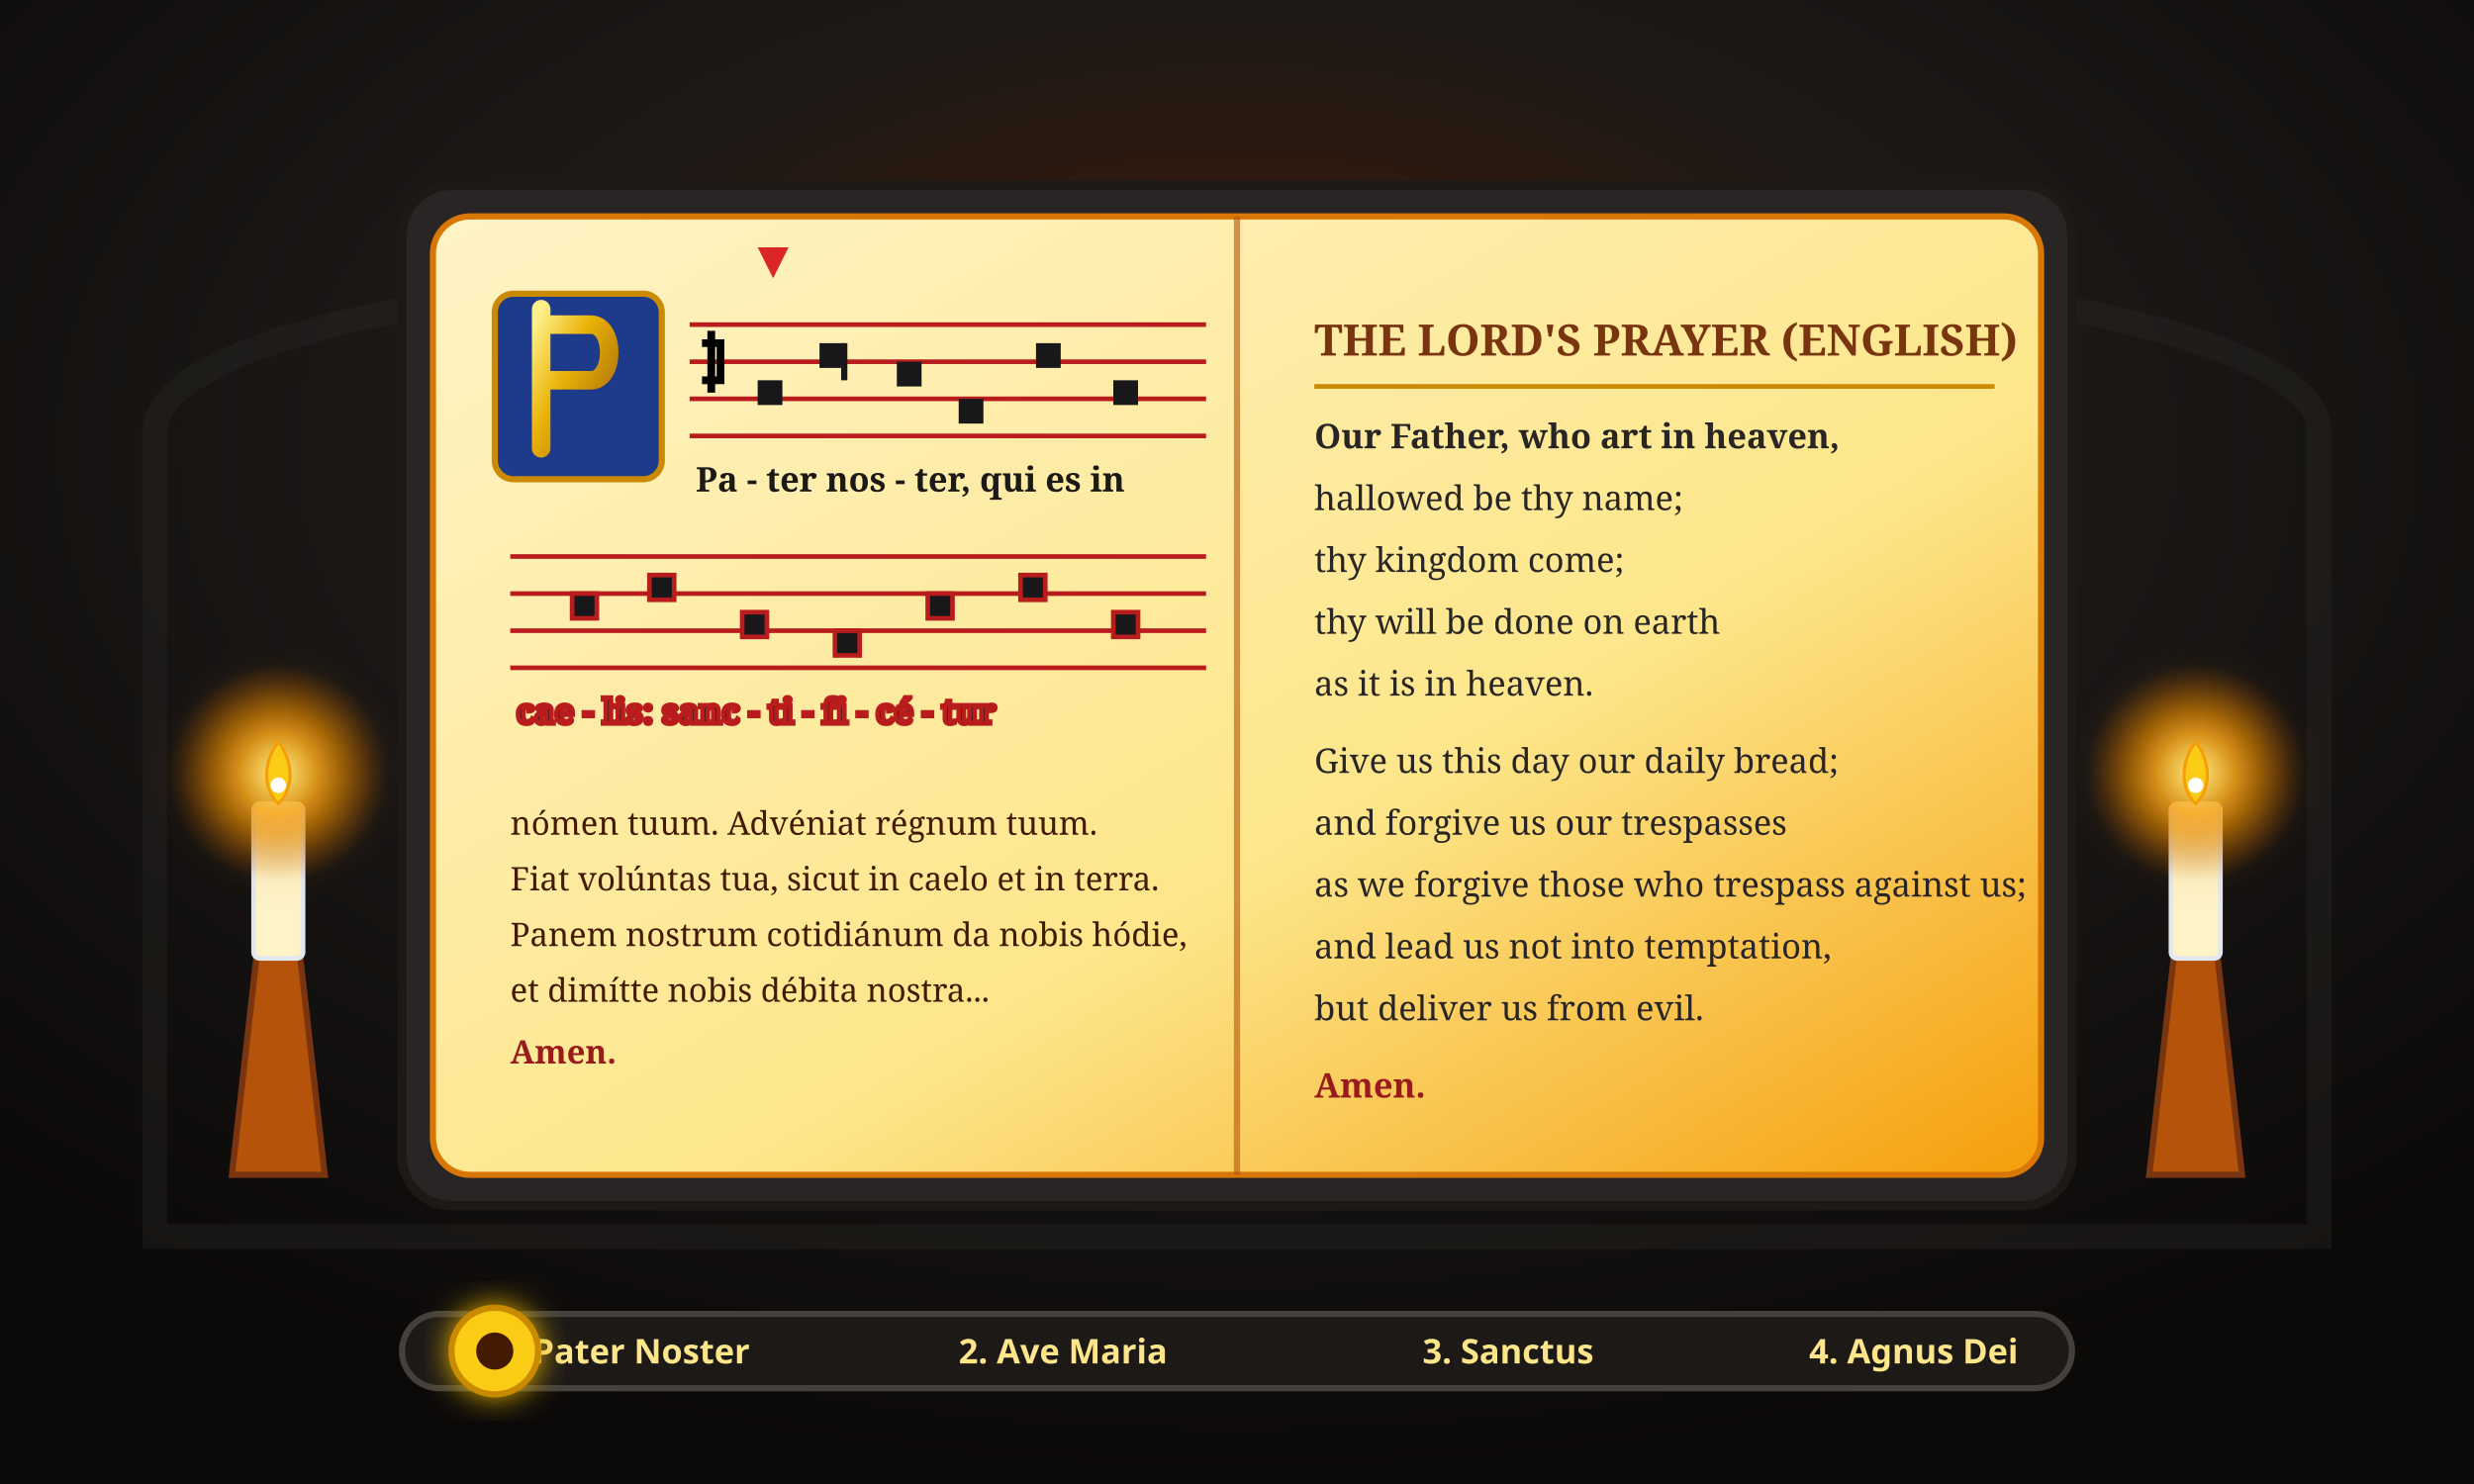
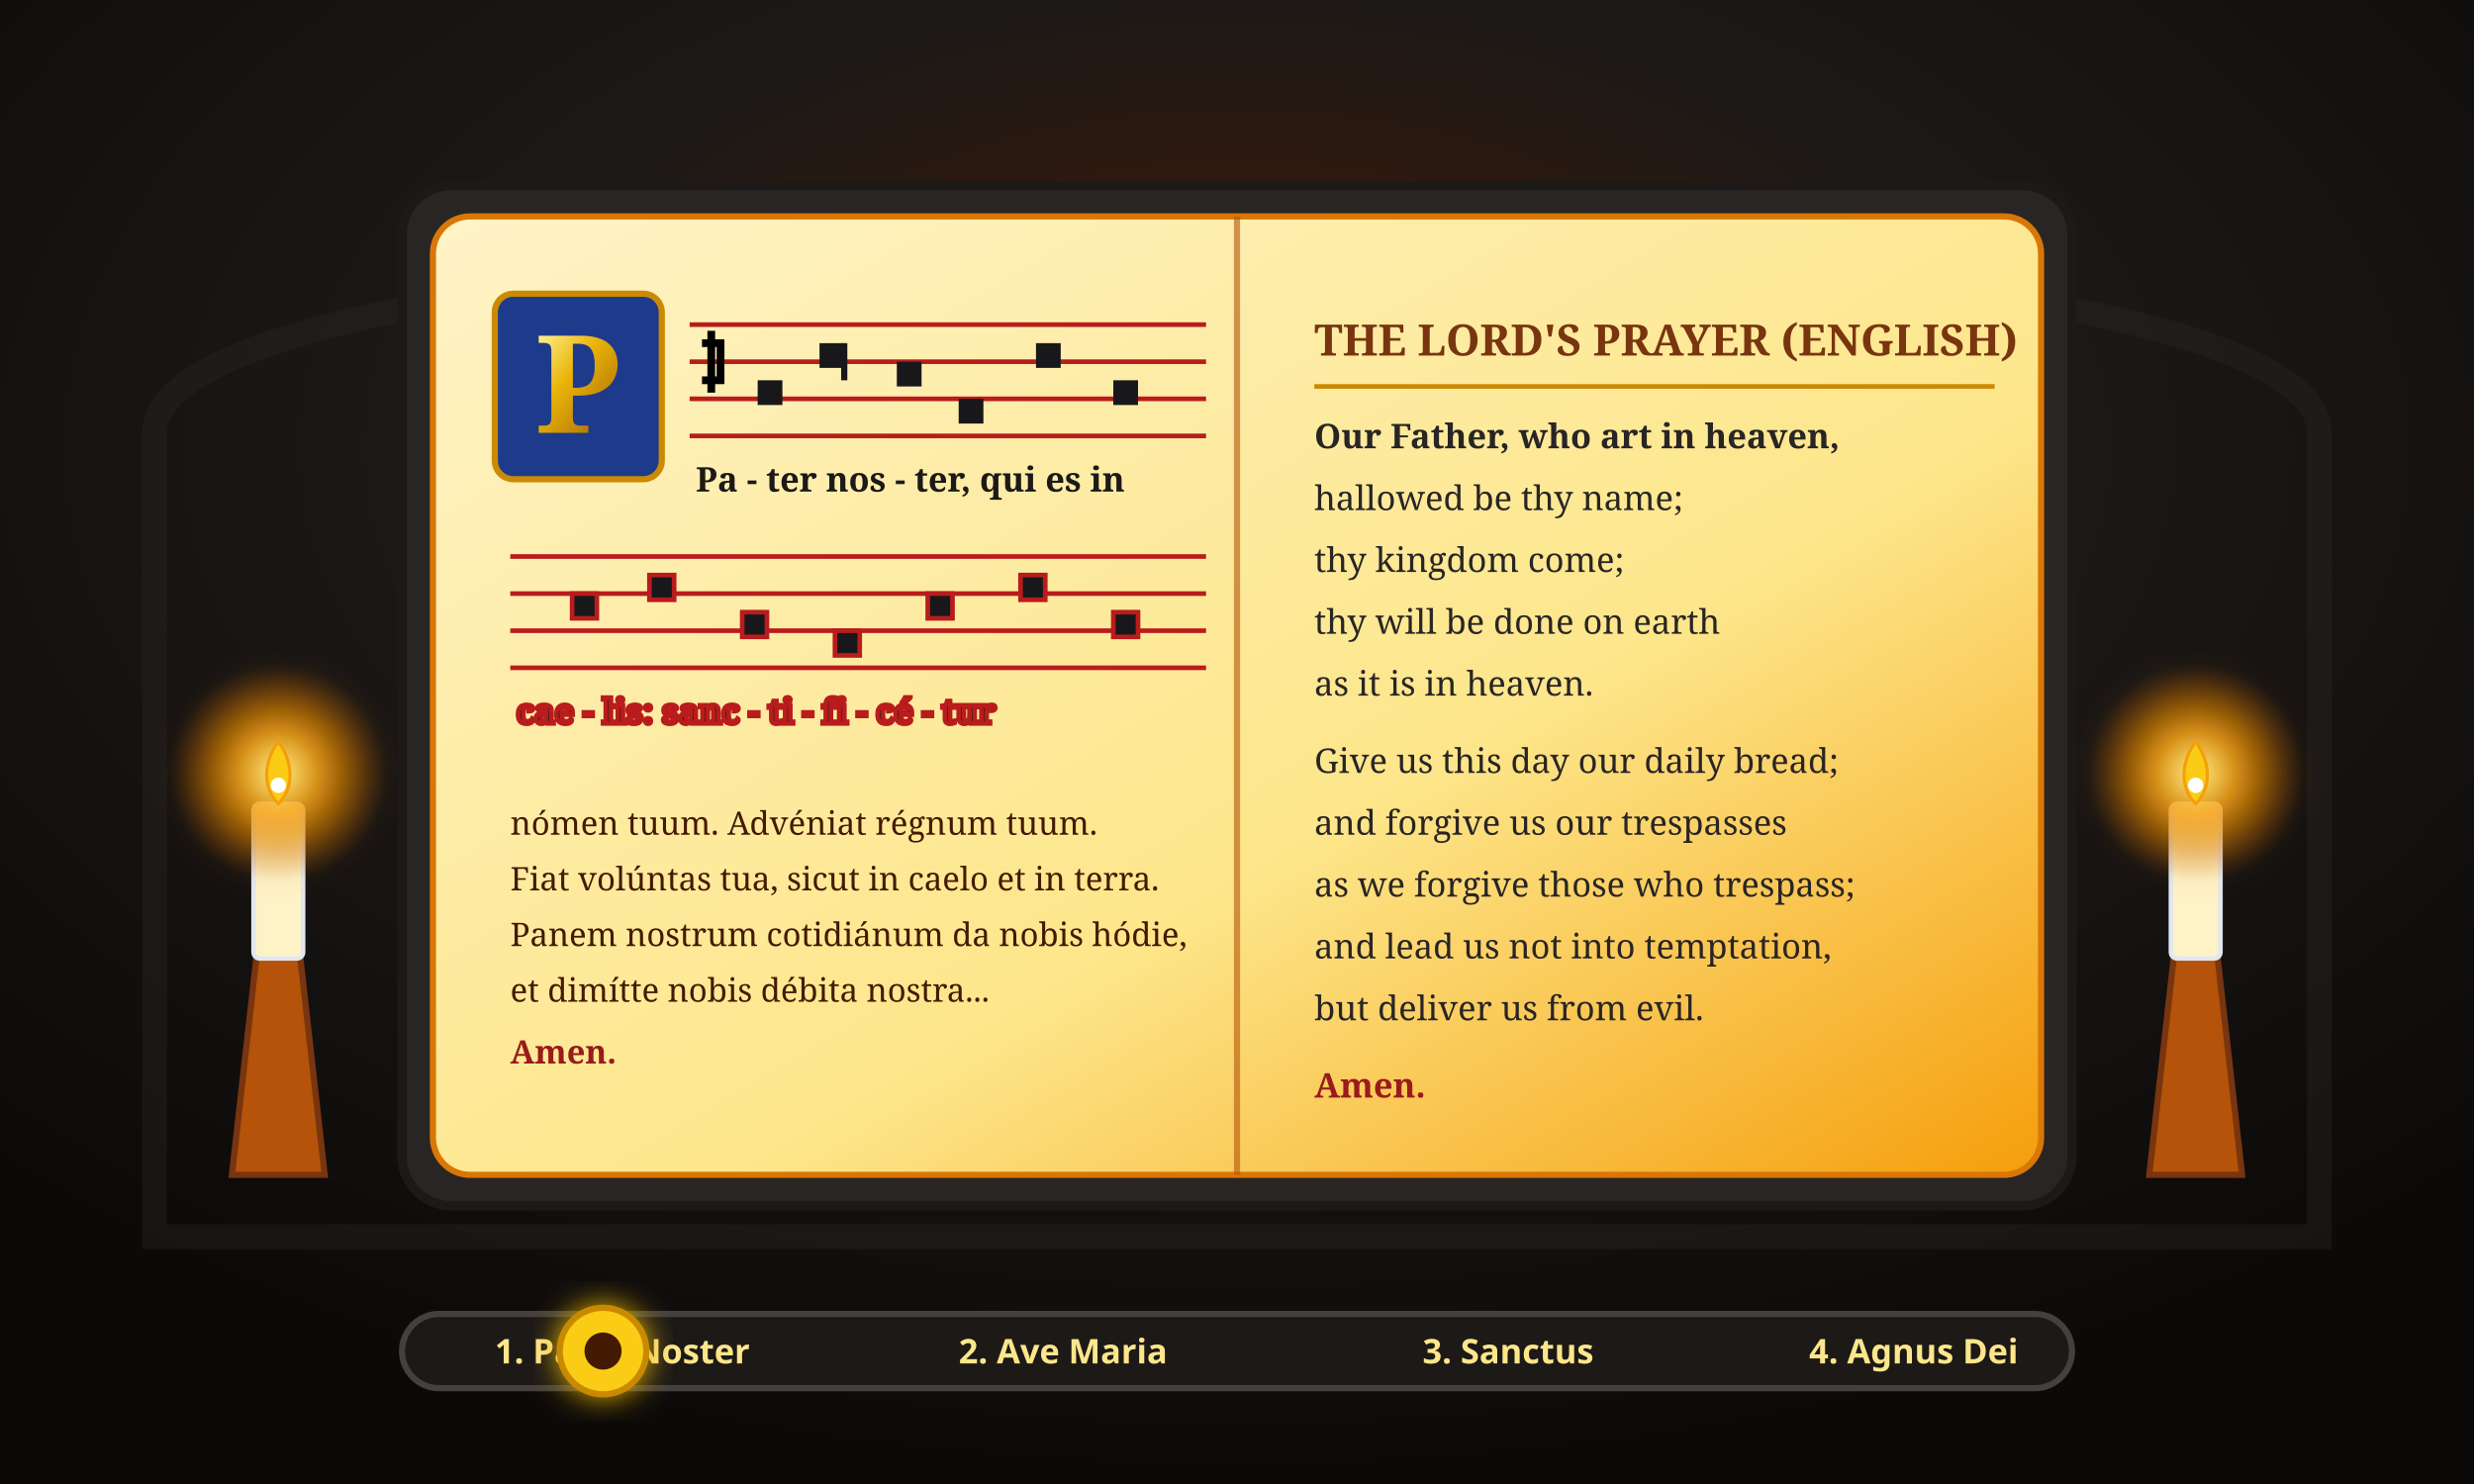
<svg xmlns="http://www.w3.org/2000/svg" viewBox="0 0 800 480">
  <defs>
    <radialGradient id="chapel-sky" cx="50%" cy="30%" r="70%">
      <stop offset="0%" stop-color="#451a03" />
      <stop offset="45%" stop-color="#1c1917" />
      <stop offset="100%" stop-color="#0c0a09" />
    </radialGradient>
    <radialGradient id="candle-flame-glow" cx="50%" cy="50%" r="50%">
      <stop offset="0%" stop-color="rgba(254, 240, 138, 0.95)" />
      <stop offset="40%" stop-color="rgba(245, 158, 11, 0.6)" />
      <stop offset="100%" stop-color="rgba(180, 83, 9, 0)" />
    </radialGradient>
    <linearGradient id="parchment-grad" x1="0%" y1="0%" x2="100%" y2="100%">
      <stop offset="0%" stop-color="#fef3c7" />
      <stop offset="60%" stop-color="#fde68a" />
      <stop offset="100%" stop-color="#f59e0b" />
    </linearGradient>
    <linearGradient id="gold-leaf-grad" x1="0%" y1="0%" x2="100%" y2="100%">
      <stop offset="0%" stop-color="#fef08a" />
      <stop offset="40%" stop-color="#eab308" />
      <stop offset="100%" stop-color="#a16207" />
    </linearGradient>
    <filter id="flame-glow" x="-30%" y="-30%" width="160%" height="160%">
      <feGaussianBlur stdDeviation="5" result="blur" />
      <feComposite in="SourceGraphic" in2="blur" operator="over" />
    </filter>
  </defs>
  <rect width="800" height="480" fill="url(#chapel-sky)" />
  <path d="M 50,400 L 50,140 C 50,60 750,60 750,140 L 750,400 Z" fill="none" stroke="#292524" stroke-width="8" opacity="0.4" />
  <g id="candle-left" transform="translate(90, 240)">
    <path d="M -15,140 L 15,140 L 6,60 L -6,60 Z" fill="#b45309" stroke="#78350f" stroke-width="2" />
    <rect x="-8" y="20" width="16" height="50" fill="#fef3c7" stroke="#e2e8f0" stroke-width="1.5" rx="2" />
-     <circle id="candle-halo" cx="0" cy="10" r="35" fill="url(#candle-flame-glow)" filter="url(#flame-glow)" />
+     <circle id="candle-halo-left" cx="0" cy="10" r="35" fill="url(#candle-flame-glow)" filter="url(#flame-glow)" />
    <path d="M 0,20 C -6,14 -4,5 0,0 C 4,5 6,14 0,20 Z" fill="#facc15" stroke="#f59e0b" stroke-width="1" />
    <circle cx="0" cy="14" r="2.5" fill="#ffffff" />
  </g>
  <g id="candle-right" transform="translate(710, 240)">
    <path d="M -15,140 L 15,140 L 6,60 L -6,60 Z" fill="#b45309" stroke="#78350f" stroke-width="2" />
    <rect x="-8" y="20" width="16" height="50" fill="#fef3c7" stroke="#e2e8f0" stroke-width="1.5" rx="2" />
-     <circle cx="0" cy="10" r="35" fill="url(#candle-flame-glow)" filter="url(#flame-glow)" />
+     <circle id="candle-halo-right" cx="0" cy="10" r="35" fill="url(#candle-flame-glow)" filter="url(#flame-glow)" />
    <path d="M 0,20 C -6,14 -4,5 0,0 C 4,5 6,14 0,20 Z" fill="#facc15" stroke="#f59e0b" stroke-width="1" />
    <circle cx="0" cy="14" r="2.5" fill="#ffffff" />
  </g>
  <g id="manuscript-codex" transform="translate(140, 70)">
    <rect x="-10" y="-10" width="540" height="330" rx="16" fill="#292524" stroke="#1c1917" stroke-width="3" />
-     <rect x="0" y="0" width="520" height="310" rx="12" fill="url(#parchment-grad)" stroke="#d97706" stroke-width="2" />
+     <rect id="manuscript-glow" x="0" y="0" width="520" height="310" rx="12" fill="url(#parchment-grad)" stroke="#d97706" stroke-width="2" />
    <line x1="260" y1="0" x2="260" y2="310" stroke="#b45309" stroke-width="2" opacity="0.6" />
    <g transform="translate(15, 15)">
      <rect x="5" y="10" width="54" height="60" rx="6" fill="#1e3a8a" stroke="#ca8a04" stroke-width="2" />
-       <path d="M 20,20 L 36,20 C 44,20 44,38 36,38 L 20,38 Z M 20,15 L 20,60" fill="none" stroke="url(#gold-leaf-grad)" stroke-width="6" stroke-linecap="round" />
+       <text id="chant-initial" x="32" y="55" fill="url(#gold-leaf-grad)" font-size="44" font-weight="bold" font-family="serif" text-anchor="middle">P</text>
      <g stroke="#b91c1c" stroke-width="1.5">
        <line x1="68" y1="20" x2="235" y2="20" />
        <line x1="68" y1="32" x2="235" y2="32" />
        <line x1="68" y1="44" x2="235" y2="44" />
        <line x1="68" y1="56" x2="235" y2="56" />
      </g>
      <path d="M 72,26 L 78,26 L 78,38 L 72,38 M 75,22 L 75,42" fill="none" stroke="#000000" stroke-width="2.5" />
-       <rect x="90" y="38" width="8" height="8" fill="#18181b" />
-       <rect x="110" y="26" width="8" height="8" fill="#18181b" />
-       <line x1="118" y1="26" x2="118" y2="38" stroke="#18181b" stroke-width="2" />
-       <rect x="135" y="32" width="8" height="8" fill="#18181b" />
-       <rect x="155" y="44" width="8" height="8" fill="#18181b" />
-       <rect x="180" y="26" width="8" height="8" fill="#18181b" />
-       <rect x="205" y="38" width="8" height="8" fill="#18181b" />
-       <text x="70" y="74" fill="#1c1917" font-size="11" font-weight="bold" font-family="serif">
+       <g fill="#18181b">
+         <rect x="90" y="38" width="8" height="8" />
+         <rect x="110" y="26" width="8" height="8" />
+         <line x1="118" y1="26" x2="118" y2="38" stroke="#18181b" stroke-width="2" />
+         <rect x="135" y="32" width="8" height="8" />
+         <rect x="155" y="44" width="8" height="8" />
+         <rect x="180" y="26" width="8" height="8" />
+         <rect x="205" y="38" width="8" height="8" />
+       </g>
+       <text id="chant-staff-line1" x="70" y="74" fill="#1c1917" font-size="11" font-weight="bold" font-family="serif">
        Pa - ter   nos - ter,   qui   es   in
      </text>
      <g stroke="#b91c1c" stroke-width="1.5" transform="translate(0, 75)">
        <line x1="10" y1="20" x2="235" y2="20" />
        <line x1="10" y1="32" x2="235" y2="32" />
        <line x1="10" y1="44" x2="235" y2="44" />
        <line x1="10" y1="56" x2="235" y2="56" />
-         <rect x="30" y="32" width="8" height="8" fill="#18181b" />
-         <rect x="55" y="26" width="8" height="8" fill="#18181b" />
-         <rect x="85" y="38" width="8" height="8" fill="#18181b" />
-         <rect x="115" y="44" width="8" height="8" fill="#18181b" />
-         <rect x="145" y="32" width="8" height="8" fill="#18181b" />
-         <rect x="175" y="26" width="8" height="8" fill="#18181b" />
-         <rect x="205" y="38" width="8" height="8" fill="#18181b" />
-         <text x="12" y="74" fill="#1c1917" font-size="11" font-weight="bold" font-family="serif">
+         <g fill="#18181b">
+           <rect x="30" y="32" width="8" height="8" />
+           <rect x="55" y="26" width="8" height="8" />
+           <rect x="85" y="38" width="8" height="8" />
+           <rect x="115" y="44" width="8" height="8" />
+           <rect x="145" y="32" width="8" height="8" />
+           <rect x="175" y="26" width="8" height="8" />
+           <rect x="205" y="38" width="8" height="8" />
+         </g>
+         <text id="chant-staff-line2" x="12" y="74" fill="#1c1917" font-size="11" font-weight="bold" font-family="serif">
          cae - lis:   sanc - ti - fi - cé - tur
        </text>
      </g>
-       <g transform="translate(10, 185)" fill="#451a03" font-size="10.5" font-family="serif">
+       <g id="latin-body-1" transform="translate(10, 185)" fill="#451a03" font-size="10.5" font-family="serif" opacity="1.0">
        <text x="0" y="0">nómen tuum. Advéniat régnum tuum.</text>
        <text x="0" y="18">Fiat volúntas tua, sicut in caelo et in terra.</text>
        <text x="0" y="36">Panem nostrum cotidiánum da nobis hódie,</text>
        <text x="0" y="54">et dimítte nobis débita nostra...</text>
        <text x="0" y="74" fill="#991b1b" font-weight="bold">Amen.</text>
      </g>
+       <g id="latin-body-2" transform="translate(10, 185)" fill="#451a03" font-size="10.5" font-family="serif" opacity="0.0">
+         <text x="0" y="0">bene-dícta tu in muliéribus,</text>
+         <text x="0" y="18">et benedíctus fructus ventris tui, Iesus.</text>
+         <text x="0" y="36">Sancta María, Mater Dei, ora pro nobis,</text>
+         <text x="0" y="54">nunc et in hora mortis nostrae.</text>
+         <text x="0" y="74" fill="#991b1b" font-weight="bold">Amen.</text>
+       </g>
+       <g id="latin-body-3" transform="translate(10, 185)" fill="#451a03" font-size="10.5" font-family="serif" opacity="0.0">
+         <text x="0" y="0">Pleni sunt caeli et terra glória tua.</text>
+         <text x="0" y="18">Hosánna in excélsis.</text>
+         <text x="0" y="36">Benedíctus qui venit in nómine Dómini.</text>
+         <text x="0" y="54">Hosánna in excélsis.</text>
+         <text x="0" y="74" fill="#991b1b" font-weight="bold">Deo Gratias.</text>
+       </g>
+       <g id="latin-body-4" transform="translate(10, 185)" fill="#451a03" font-size="10.5" font-family="serif" opacity="0.0">
+         <text x="0" y="0">qui tollis peccáta mundi: miserére nobis.</text>
+         <text x="0" y="18">Agnus Dei, qui tollis peccáta mundi:</text>
+         <text x="0" y="36">miserére nobis.</text>
+         <text x="0" y="54">Agnus Dei: dona nobis pacem.</text>
+         <text x="0" y="74" fill="#991b1b" font-weight="bold">Amen.</text>
+       </g>
    </g>
    <g transform="translate(275, 20)">
-       <text x="10" y="25" fill="#78350f" font-size="14" font-weight="bold" font-family="serif">
-         THE LORD'S PRAYER (ENGLISH)
-       </text>
-       <line x1="10" y1="35" x2="230" y2="35" stroke="#ca8a04" stroke-width="1.5" />
-       <g transform="translate(10, 55)" fill="#292524" font-size="11" font-family="serif" line-height="1.5">
-         <text x="0" y="0" font-weight="bold">Our Father, who art in heaven,</text>
-         <text x="0" y="20">hallowed be thy name;</text>
-         <text x="0" y="40">thy kingdom come;</text>
-         <text x="0" y="60">thy will be done on earth</text>
-         <text x="0" y="80">as it is in heaven.</text>
-         <text x="0" y="105">Give us this day our daily bread;</text>
-         <text x="0" y="125">and forgive us our trespasses</text>
-         <text x="0" y="145">as we forgive those who trespass against us;</text>
-         <text x="0" y="165">and lead us not into temptation,</text>
-         <text x="0" y="185">but deliver us from evil.</text>
-         <text x="0" y="210" fill="#991b1b" font-weight="bold">Amen.</text>
+       <g id="slide-prayer-1" opacity="1.0">
+         <text x="10" y="25" fill="#78350f" font-size="14" font-weight="bold" font-family="serif">THE LORD'S PRAYER (ENGLISH)</text>
+         <line x1="10" y1="35" x2="230" y2="35" stroke="#ca8a04" stroke-width="1.5" />
+         <g transform="translate(10, 55)" fill="#292524" font-size="11" font-family="serif">
+           <text x="0" y="0" font-weight="bold">Our Father, who art in heaven,</text>
+           <text x="0" y="20">hallowed be thy name;</text>
+           <text x="0" y="40">thy kingdom come;</text>
+           <text x="0" y="60">thy will be done on earth</text>
+           <text x="0" y="80">as it is in heaven.</text>
+           <text x="0" y="105">Give us this day our daily bread;</text>
+           <text x="0" y="125">and forgive us our trespasses</text>
+           <text x="0" y="145">as we forgive those who trespass;</text>
+           <text x="0" y="165">and lead us not into temptation,</text>
+           <text x="0" y="185">but deliver us from evil.</text>
+           <text x="0" y="210" fill="#991b1b" font-weight="bold">Amen.</text>
+         </g>
      </g>
-     </g>
-     <g id="chant-tracker" transform="translate(0, 0)">
-       <polygon points="105,10 115,10 110,20" fill="#dc2626" />
+       <g id="slide-prayer-2" opacity="0.0">
+         <text x="10" y="25" fill="#78350f" font-size="14" font-weight="bold" font-family="serif">HAIL MARY (ANGELIC SALUTATION)</text>
+         <line x1="10" y1="35" x2="230" y2="35" stroke="#ca8a04" stroke-width="1.5" />
+         <g transform="translate(10, 55)" fill="#292524" font-size="11" font-family="serif">
+           <text x="0" y="0" font-weight="bold">Hail Mary, full of grace,</text>
+           <text x="0" y="20">the Lord is with thee;</text>
+           <text x="0" y="40">blessed art thou among women,</text>
+           <text x="0" y="60">and blessed is the fruit</text>
+           <text x="0" y="80">of thy womb, Jesus.</text>
+           <text x="0" y="110" font-weight="bold">Holy Mary, Mother of God,</text>
+           <text x="0" y="130">pray for us sinners,</text>
+           <text x="0" y="150">now and at the hour of our death.</text>
+           <text x="0" y="180" fill="#991b1b" font-weight="bold">Amen.</text>
+         </g>
+       </g>
+       <g id="slide-prayer-3" opacity="0.0">
+         <text x="10" y="25" fill="#78350f" font-size="14" font-weight="bold" font-family="serif">HOLY, HOLY, HOLY (SANCTUS)</text>
+         <line x1="10" y1="35" x2="230" y2="35" stroke="#ca8a04" stroke-width="1.5" />
+         <g transform="translate(10, 55)" fill="#292524" font-size="11" font-family="serif">
+           <text x="0" y="0" font-weight="bold">Holy, Holy, Holy</text>
+           <text x="0" y="20">Lord God of hosts.</text>
+           <text x="0" y="45">Heaven and earth are full</text>
+           <text x="0" y="65">of your glory.</text>
+           <text x="0" y="90" font-weight="bold">Hosanna in the highest.</text>
+           <text x="0" y="120">Blessed is he who comes</text>
+           <text x="0" y="140">in the name of the Lord.</text>
+           <text x="0" y="170" font-weight="bold">Hosanna in the highest.</text>
+         </g>
+       </g>
+       <g id="slide-prayer-4" opacity="0.0">
+         <text x="10" y="25" fill="#78350f" font-size="14" font-weight="bold" font-family="serif">LAMB OF GOD (AGNUS DEI)</text>
+         <line x1="10" y1="35" x2="230" y2="35" stroke="#ca8a04" stroke-width="1.5" />
+         <g transform="translate(10, 55)" fill="#292524" font-size="11" font-family="serif">
+           <text x="0" y="0" font-weight="bold">Lamb of God,</text>
+           <text x="0" y="20">who take away the sins of the world,</text>
+           <text x="0" y="40" fill="#991b1b">have mercy on us.</text>
+           <text x="0" y="70" font-weight="bold">Lamb of God,</text>
+           <text x="0" y="90">who take away the sins of the world,</text>
+           <text x="0" y="110" fill="#991b1b">have mercy on us.</text>
+           <text x="0" y="140" font-weight="bold">Lamb of God,</text>
+           <text x="0" y="160">who take away the sins of the world,</text>
+           <text x="0" y="180" fill="#991b1b" font-weight="bold">grant us peace.</text>
+         </g>
+       </g>
    </g>
  </g>
  <g id="prayer-selector-container" transform="translate(0, 420)">
    <rect x="130" y="5" width="540" height="24" rx="12" fill="#1c1917" stroke="#44403c" stroke-width="2" />
    <text x="160" y="21" fill="#fde68a" font-size="11" font-weight="bold" font-family="sans-serif">1. Pater Noster</text>
    <text x="310" y="21" fill="#fde68a" font-size="11" font-weight="bold" font-family="sans-serif">2. Ave Maria</text>
    <text x="460" y="21" fill="#fde68a" font-size="11" font-weight="bold" font-family="sans-serif">3. Sanctus</text>
    <text x="585" y="21" fill="#fde68a" font-size="11" font-weight="bold" font-family="sans-serif">4. Agnus Dei</text>
-     <g id="prayer-scroll-slider" cursor="ew-resize" transform="translate(160, 17)">
+     <g id="prayer-scroll-slider" transform="translate(195, 17)">
      <circle cx="0" cy="0" r="14" fill="#facc15" stroke="#ca8a04" stroke-width="2" filter="url(#flame-glow)" />
      <circle cx="0" cy="0" r="6" fill="#451a03" />
    </g>
  </g>
</svg>
